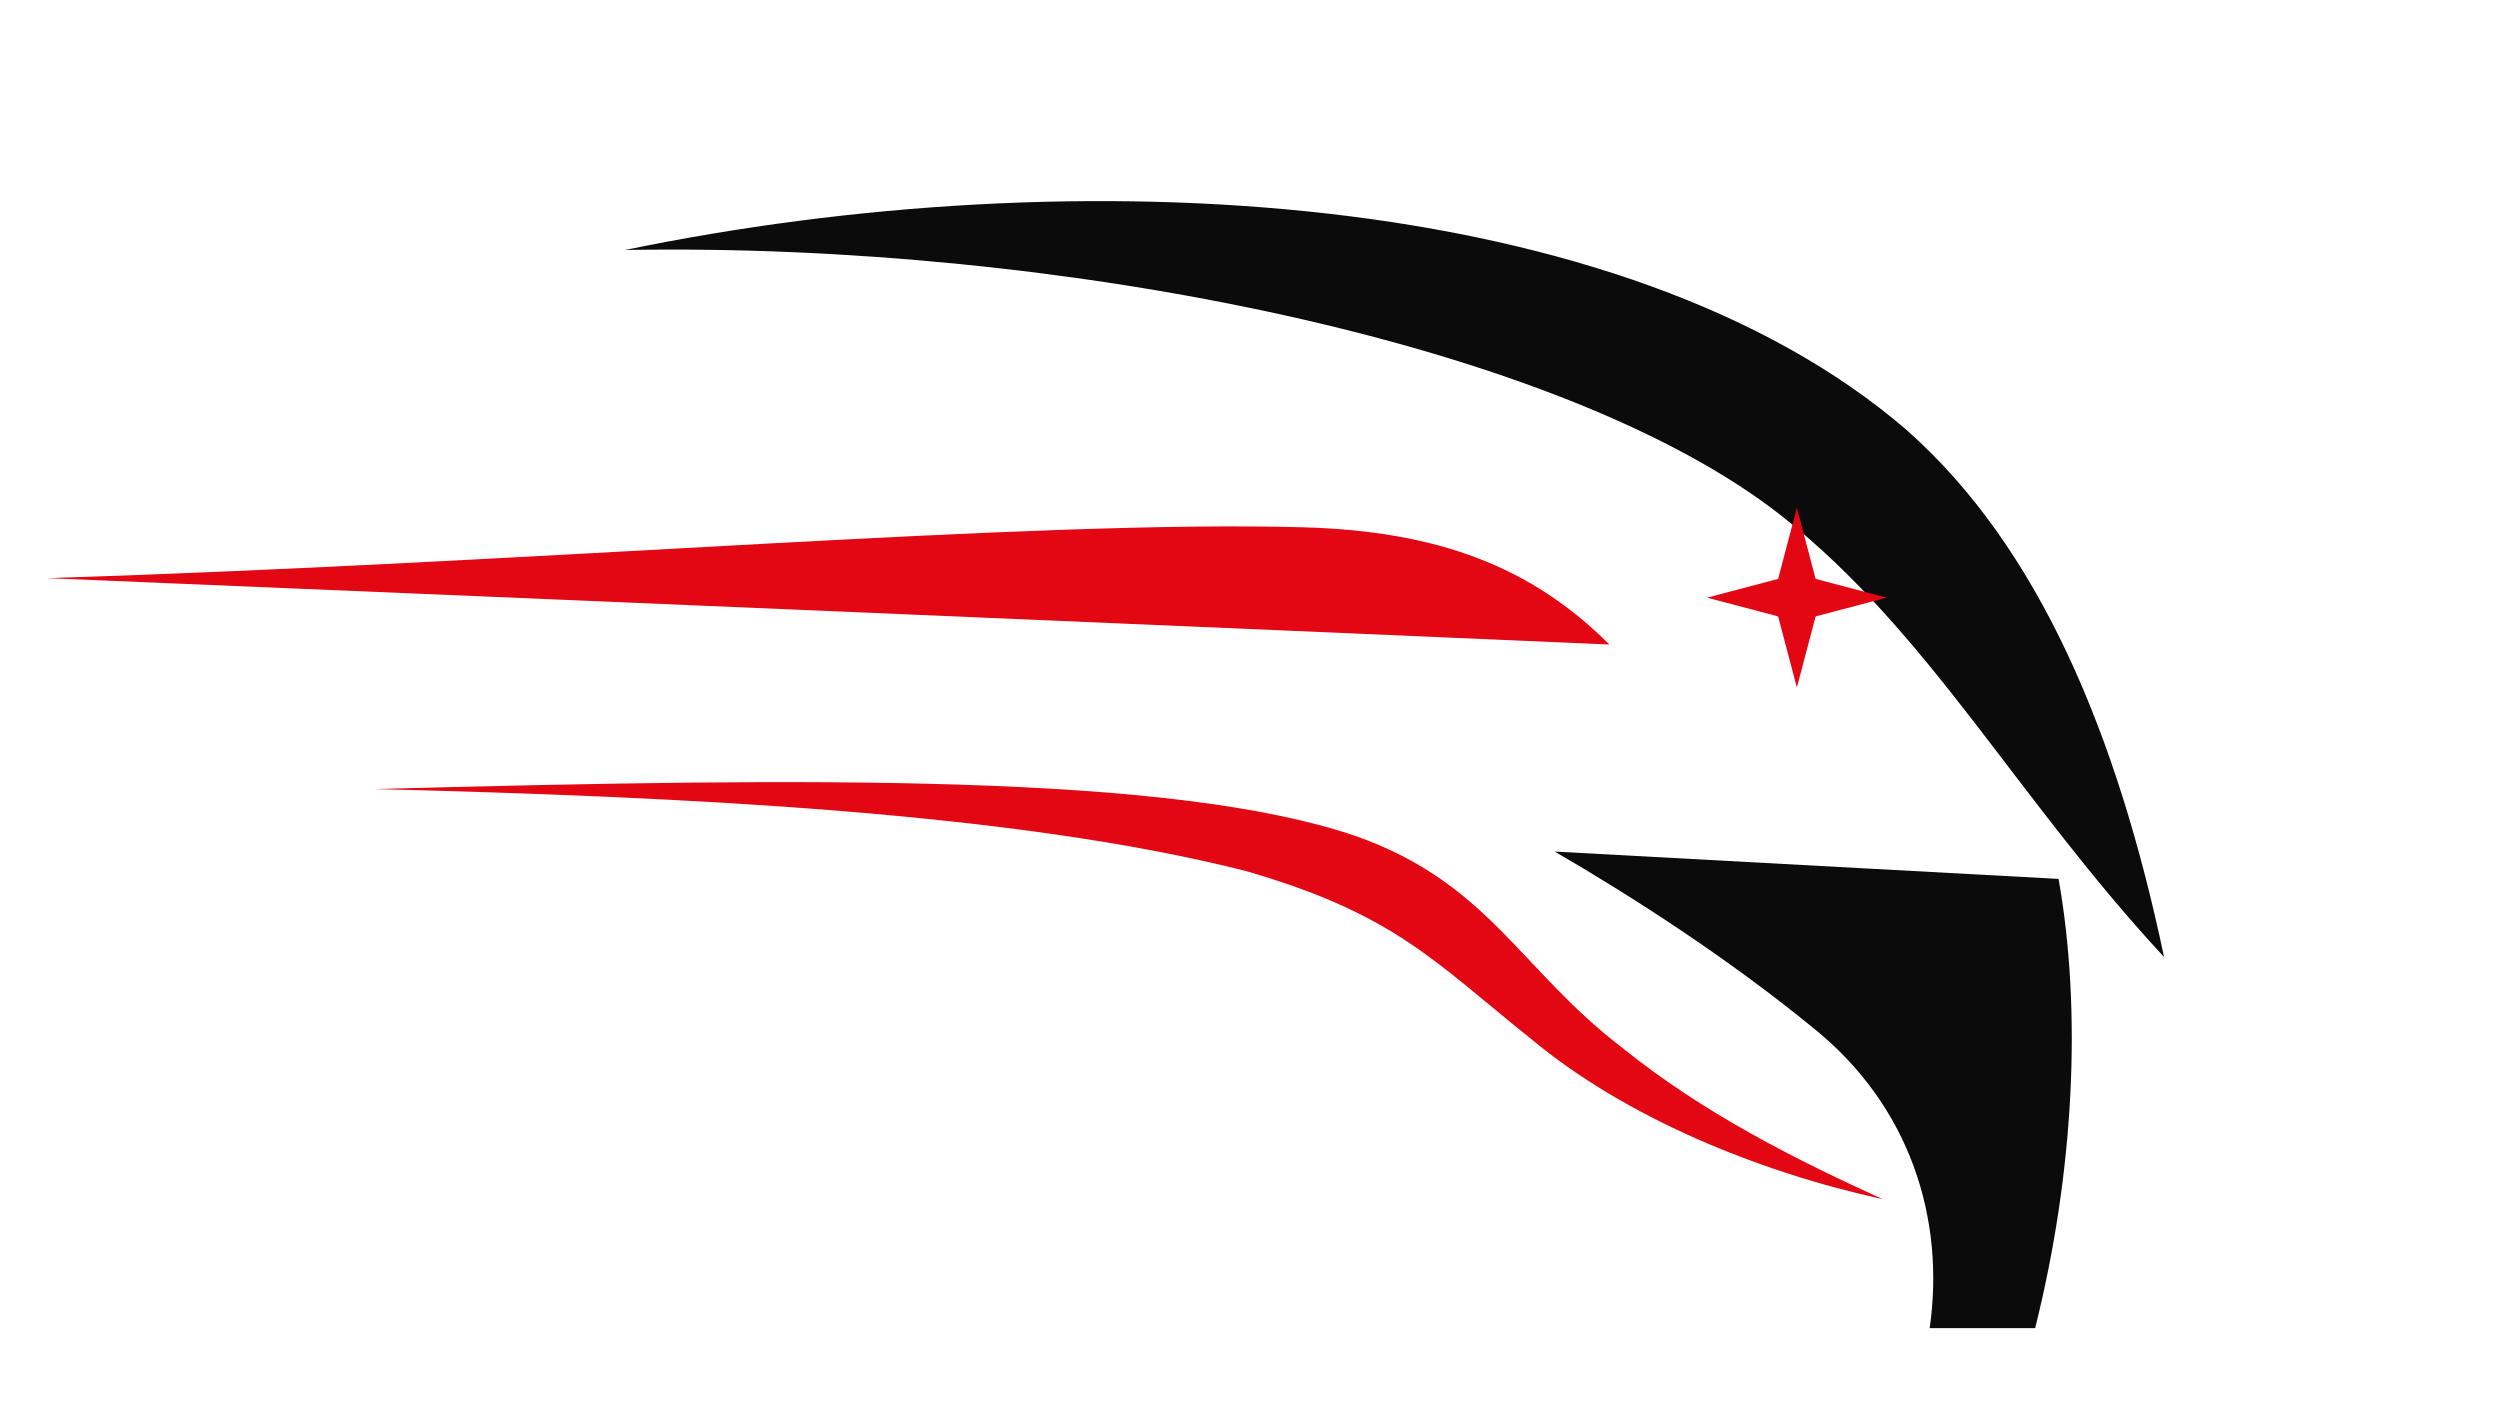
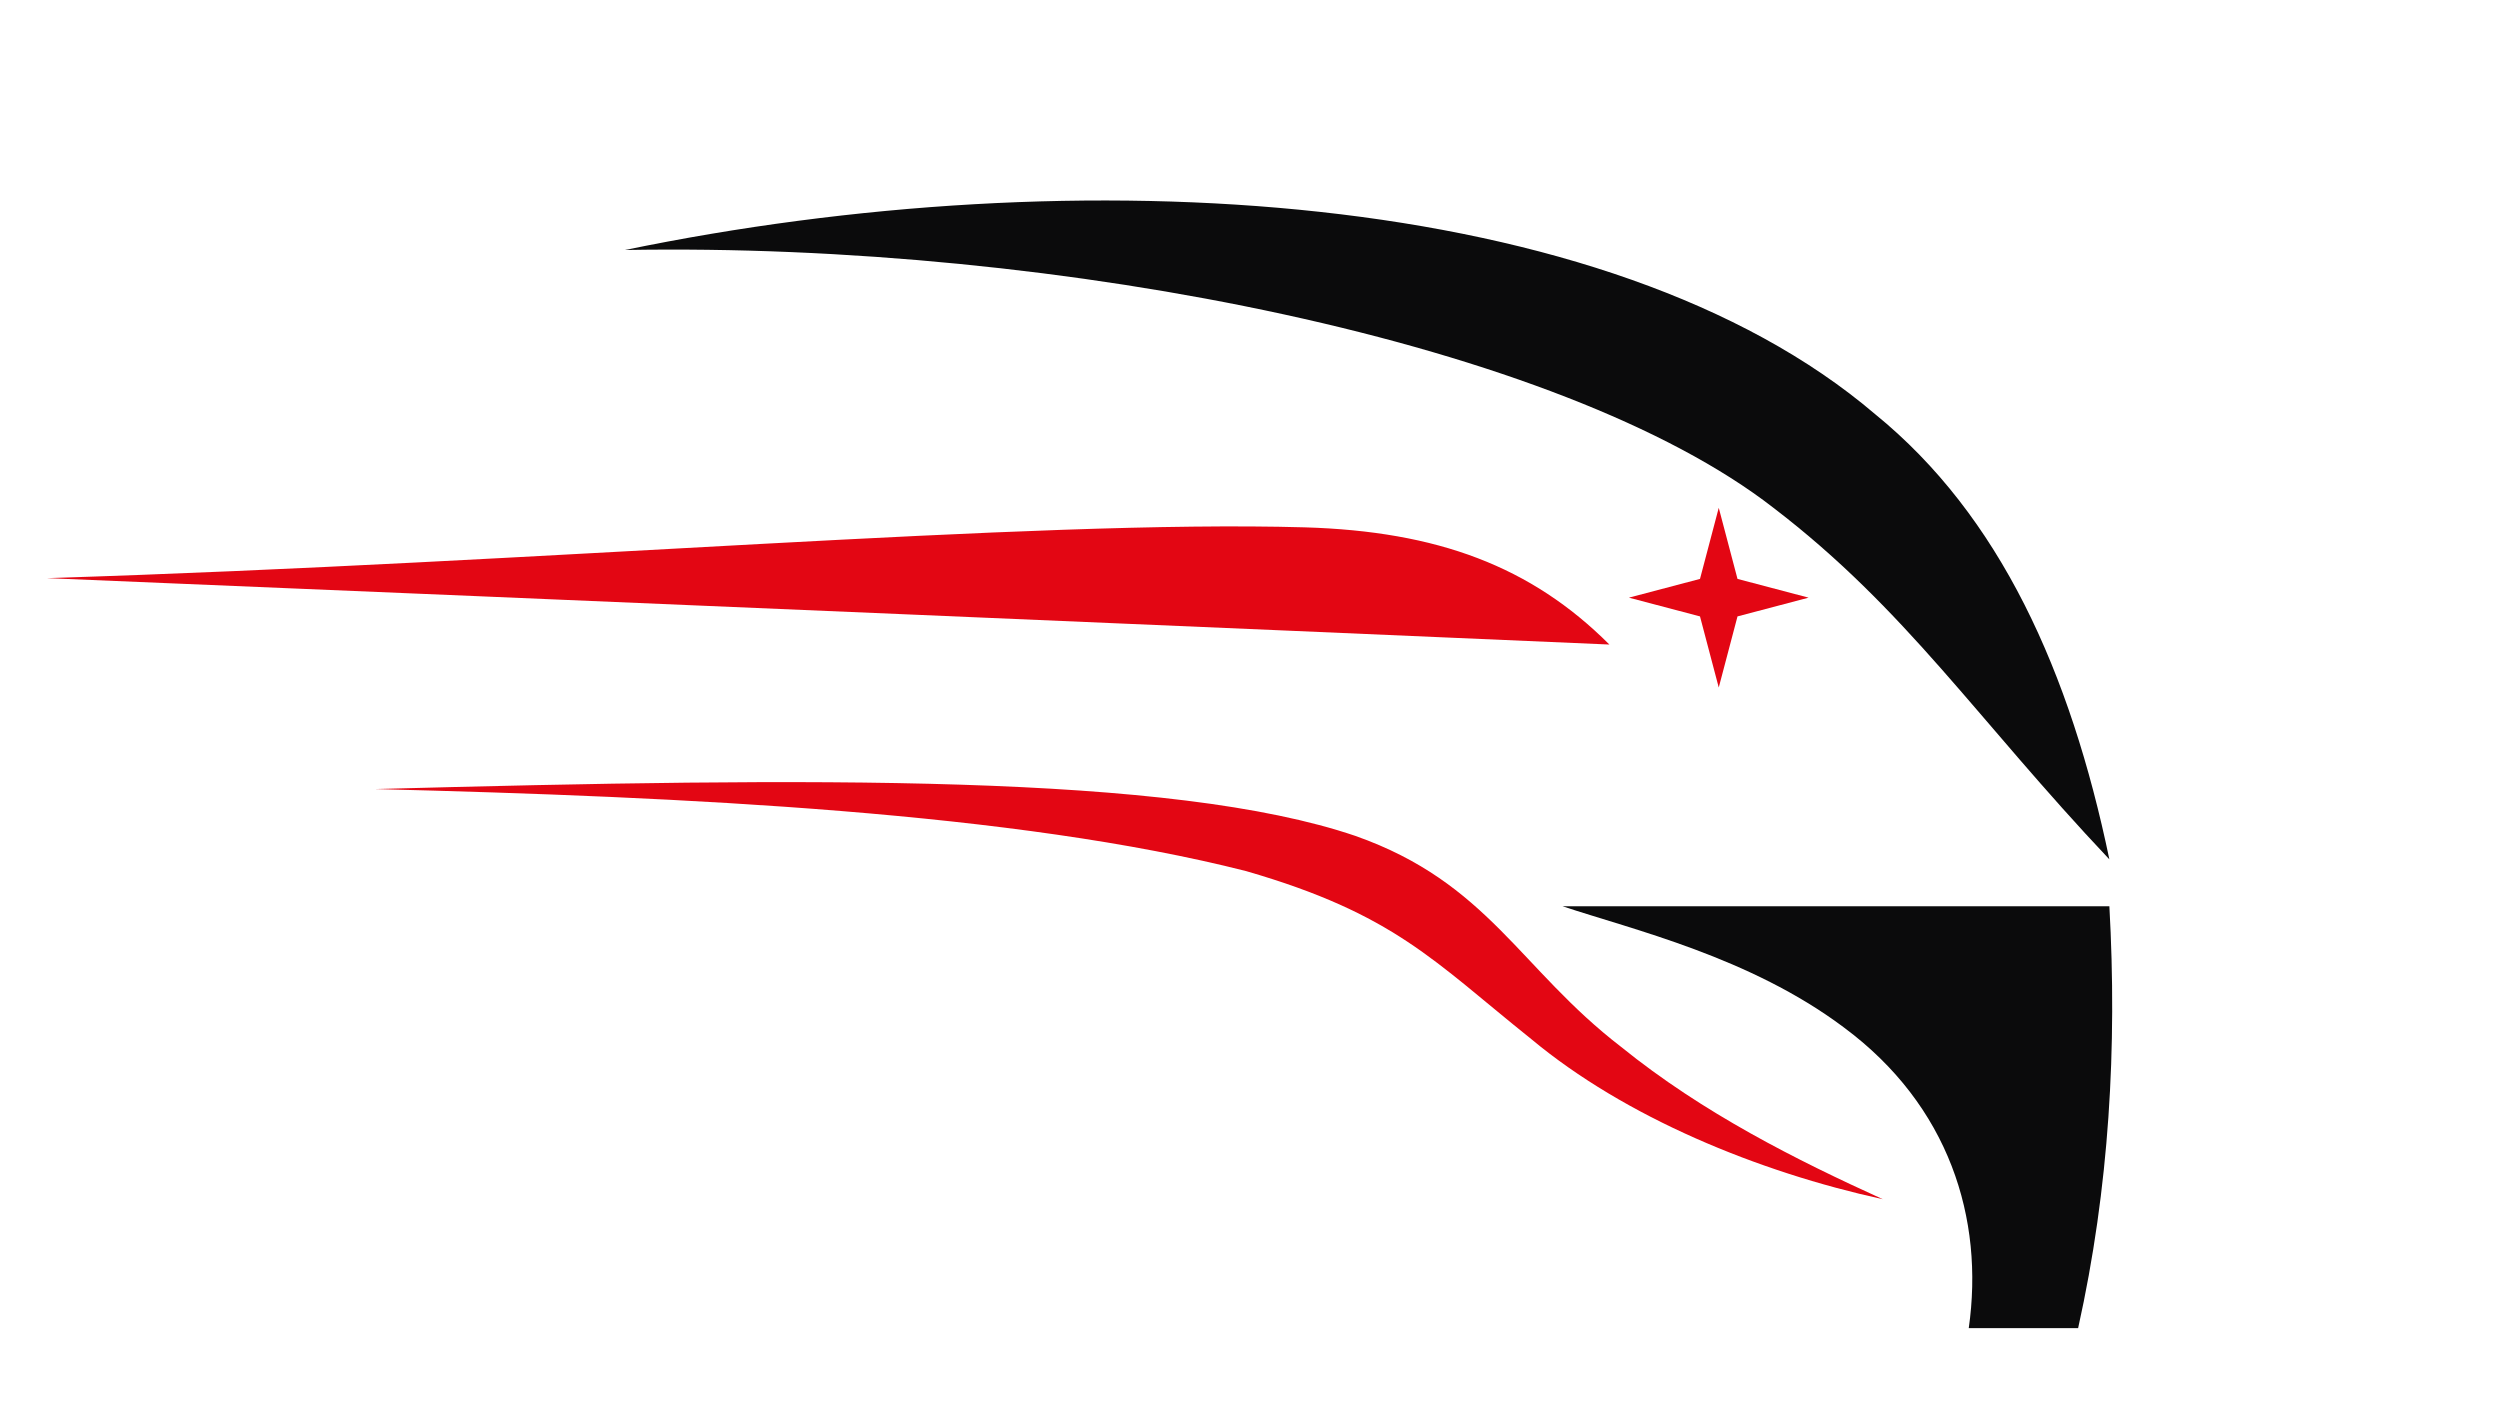
<svg xmlns="http://www.w3.org/2000/svg" viewBox="0 0 320 180" role="img" aria-label="Falcon logo">
-   <path d="M 80 32 C 138 20, 208 24, 244 55 C 261 70, 271 94, 277 122.5 C 258 102, 247 81, 228 66 C 200 44, 136 31, 80 32 Z" fill="#0B0B0C" />
+   <path d="M 80 32 C 138 20, 206 24, 240 53 C 256 66, 265 86, 270 110 C 253 92, 244 78, 227 65 C 200 44, 136 31, 80 32 Z" fill="#0B0B0C" />
  <path d="M 6 74 C 70 72, 132 66.5, 167 67.5 C 184 68, 196 72.5, 206 82.5 C 160 80.5, 78 77, 6 74 Z" fill="#E30613" />
  <path d="M 48 101 C 104 99.5, 150 99, 173.5 107 C 190.5 113, 194.5 124, 207.5 134 C 218 142.5, 230 148.5, 241 153.5 C 225 150, 208 143, 196 133 C 183.5 123, 178.5 117, 159.5 111.5 C 130 104, 88 102, 48 101 Z" fill="#E30613" />
-   <path d="M 199 109 L 263.5 112.5 C 266.5 129.5, 265.5 150, 260.5 170 L 247 170 C 249 156, 244.5 141.5, 232 131.5 C 221 122.5, 208.5 114.5, 199 109 Z" fill="#0B0B0C" />
-   <path d="M 230 65 L 232.4 74.1 L 241.5 76.5 L 232.4 78.9 L 230 88 L 227.6 78.9 L 218.5 76.5 L 227.6 74.1 Z" fill="#E30613" />
+   <path d="M 200 116 L 270 116 C 271 134, 270 152, 266 170 L 252 170 C 254 156, 249.5 141.5, 236 131.5 C 224 122.5, 209 119, 200 116 Z" fill="#0B0B0C" />
+   <path d="M 220 65 L 222.4 74.1 L 231.5 76.5 L 222.4 78.9 L 220 88 L 217.6 78.9 L 208.5 76.5 L 217.6 74.1 Z" fill="#E30613" />
</svg>
